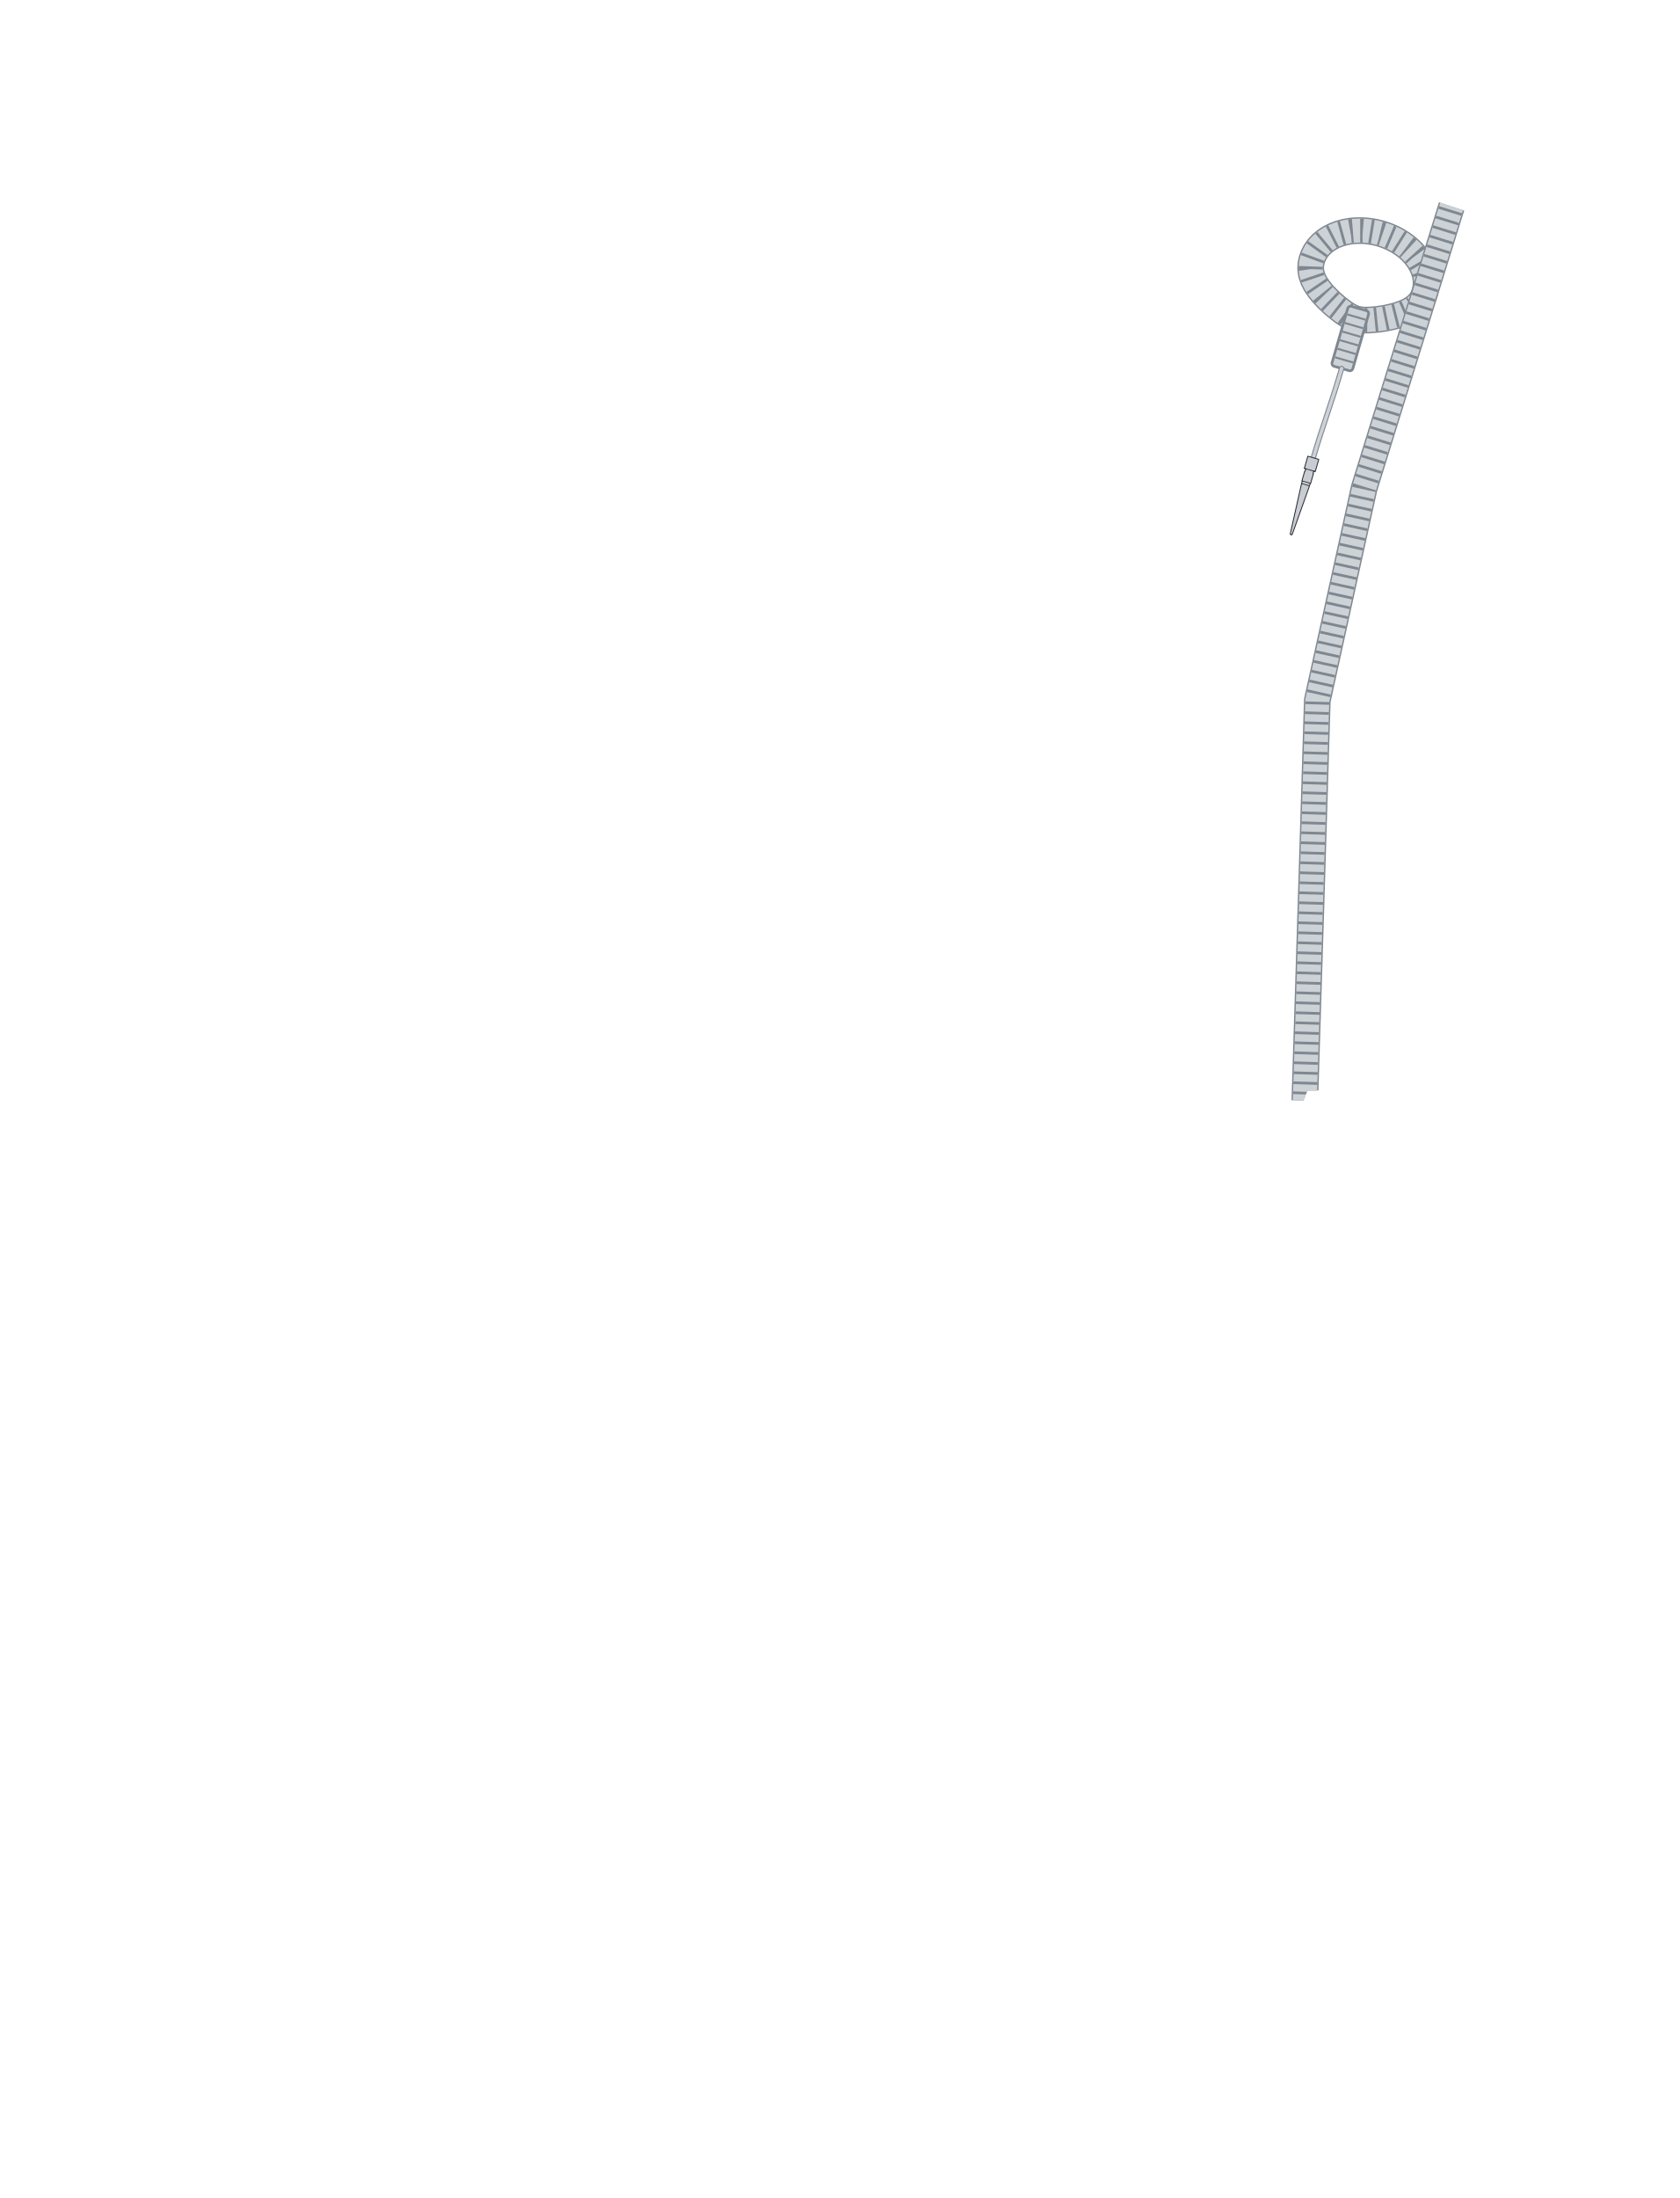
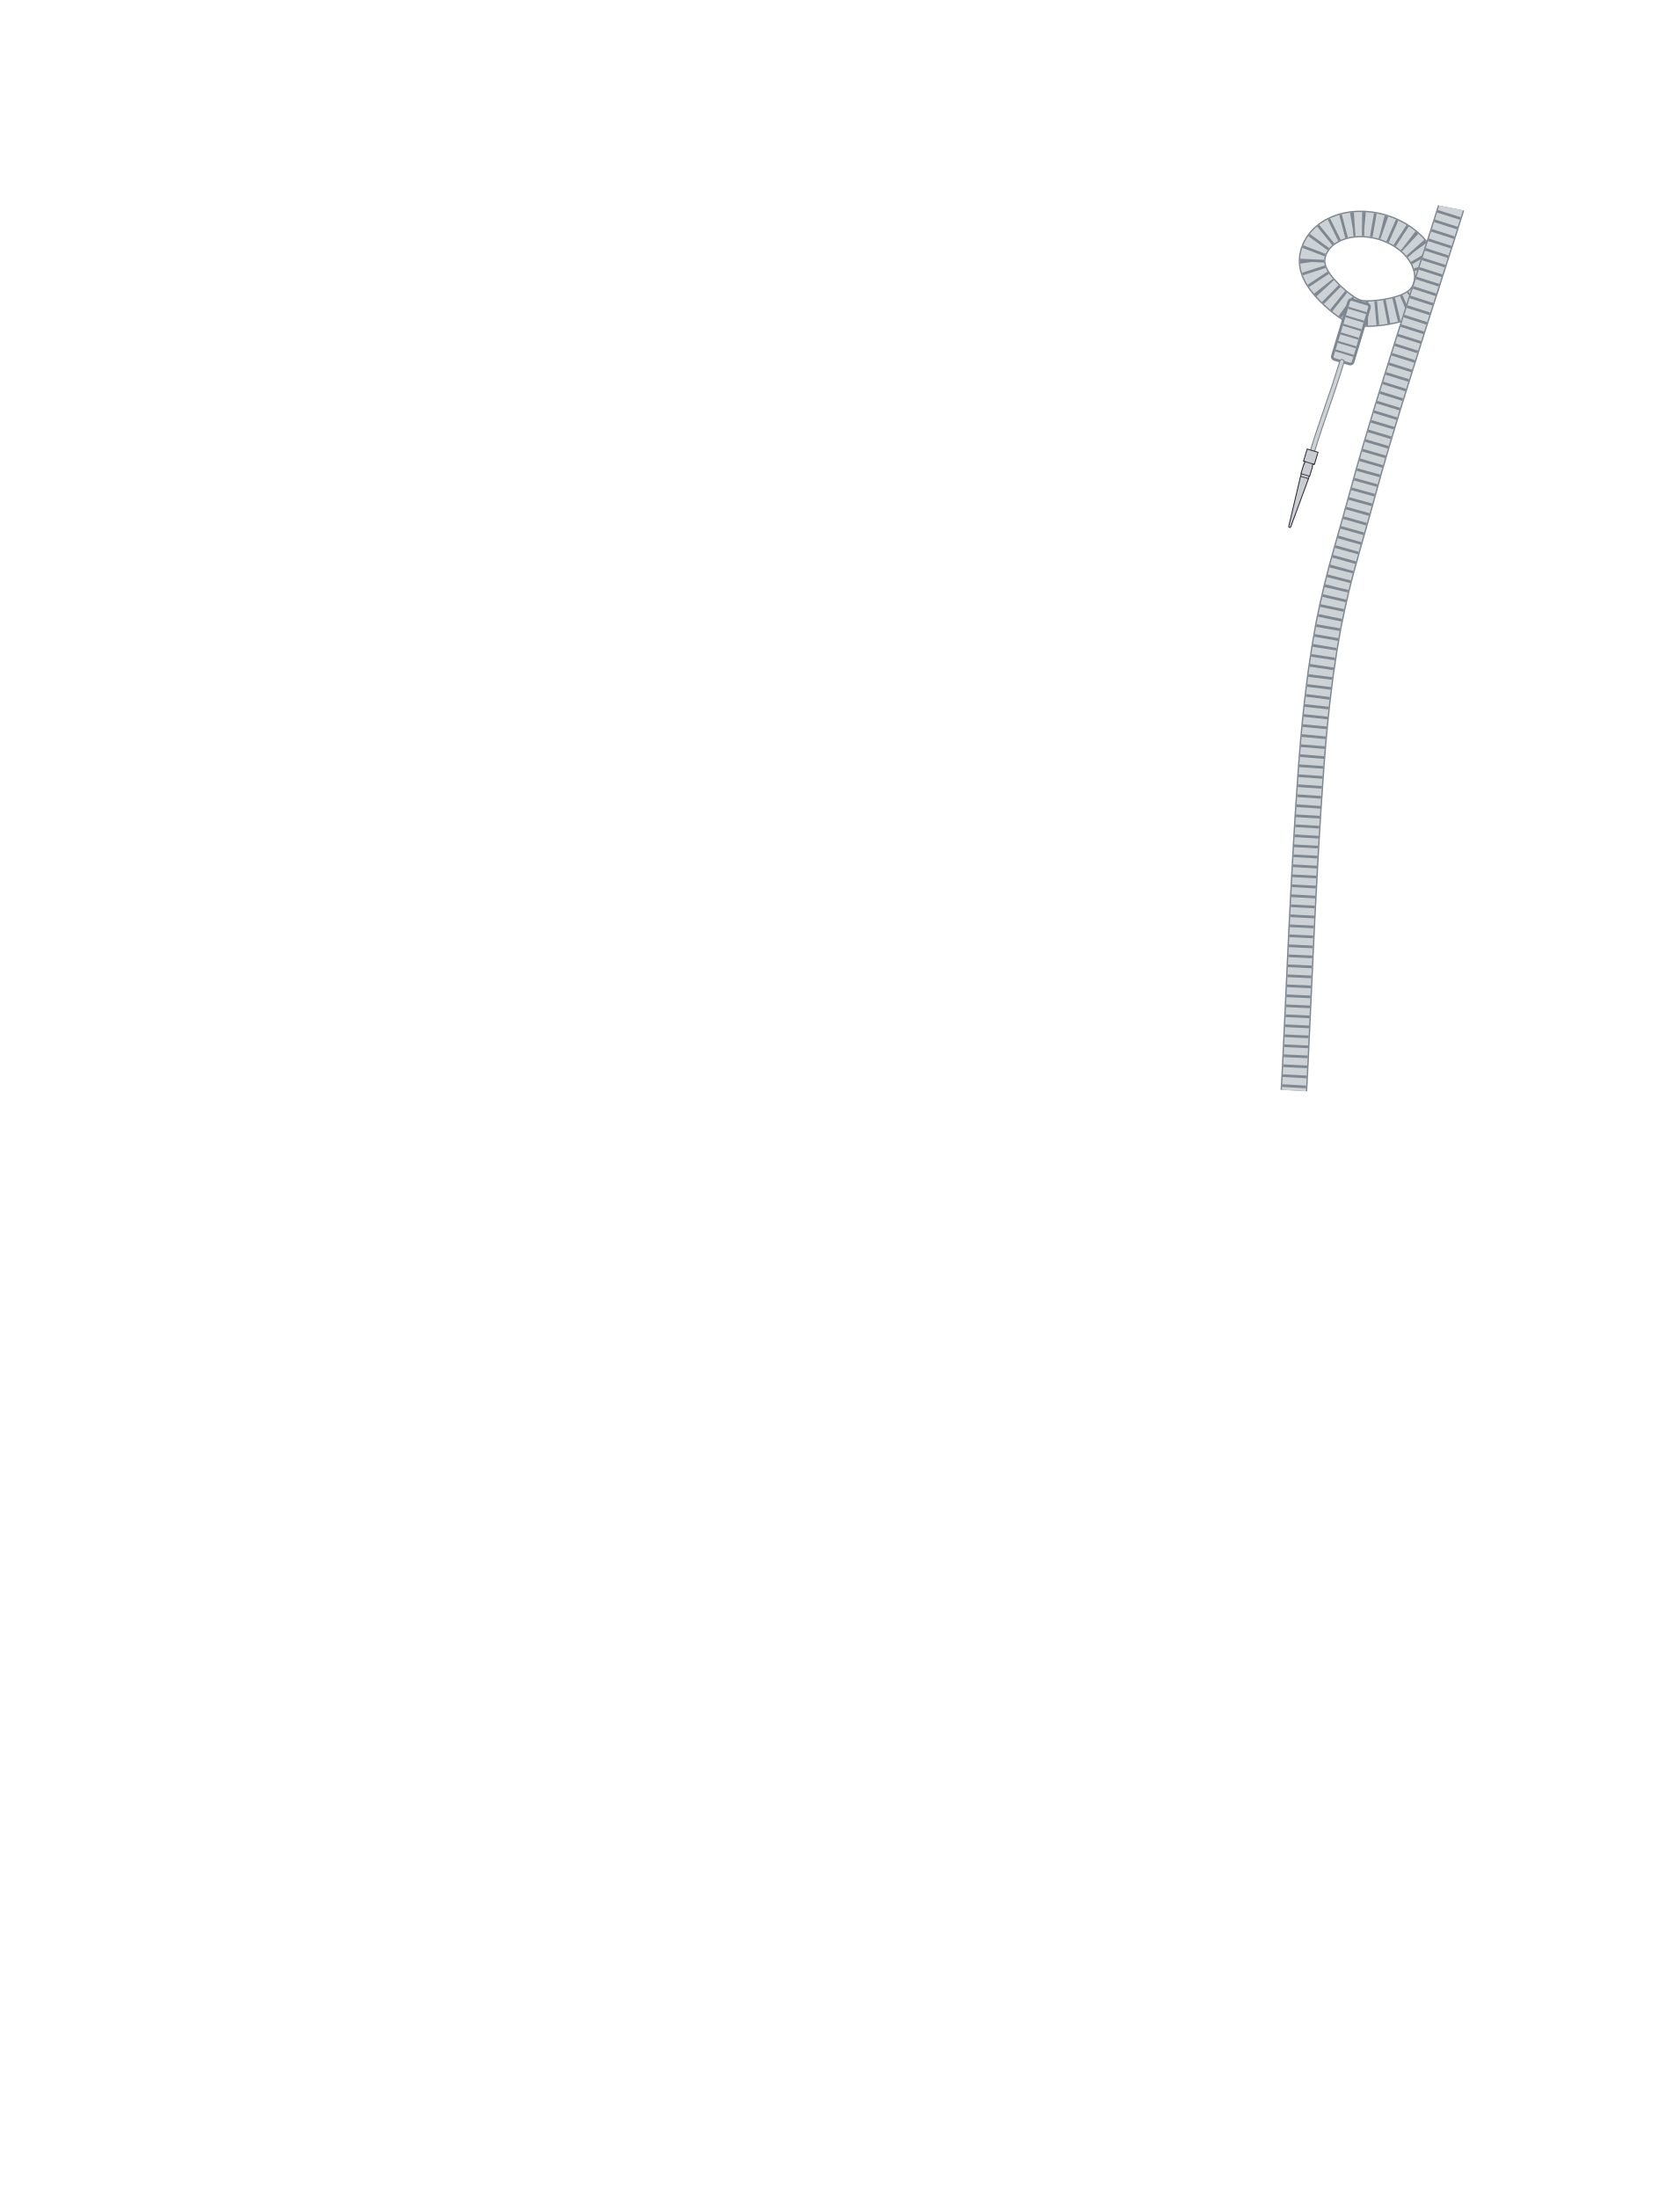
<svg xmlns="http://www.w3.org/2000/svg" width="25.188in" height="32.953in" viewBox="0 0 2518.82 3295.32" data-asset-id="garment-blues-class-b-blouse-female-cord-aide-de-camp" data-source="original" data-units="0.01in">
  <defs>
    <linearGradient id="garment-blues-class-b-blouse-female-cord-aide-de-camp__coatShade" gradientUnits="userSpaceOnUse" x1="-12" y1="0" x2="12" y2="0">
      <stop offset="0" stop-color="#000" stop-opacity=".30" />
      <stop offset=".12" stop-color="#000" stop-opacity=".08" />
      <stop offset=".3" stop-color="#000" stop-opacity="0" />
      <stop offset=".7" stop-color="#000" stop-opacity="0" />
      <stop offset=".88" stop-color="#000" stop-opacity=".08" />
      <stop offset="1" stop-color="#000" stop-opacity=".30" />
    </linearGradient>
    <linearGradient id="garment-blues-class-b-blouse-female-cord-aide-de-camp__topLight" x1="0" y1="0" x2="0" y2="1">
      <stop offset="0" stop-color="#fff" stop-opacity=".10" />
      <stop offset="1" stop-color="#fff" stop-opacity="0" />
    </linearGradient>
    <radialGradient id="garment-blues-class-b-blouse-female-cord-aide-de-camp__btn" cx=".4" cy=".35" r=".8">
      <stop offset="0" stop-color="#ffffff" />
      <stop offset=".6" stop-color="#cfd3da" />
      <stop offset="1" stop-color="#8d939e" />
    </radialGradient>
    <linearGradient id="garment-blues-class-b-blouse-female-cord-aide-de-camp__plate" x1="0" y1="0" x2="0" y2="1">
      <stop offset="0" stop-color="#e4e6ea" />
      <stop offset="1" stop-color="#a9aeb8" />
    </linearGradient>
  </defs>
  <g id="garment-blues-class-b-blouse-female-cord-aide-de-camp__art" transform="translate(1259.410 10.000) scale(100)">
    <defs>
      <clipPath id="garment-blues-class-b-blouse-female-cord-aide-de-camp__cordClip">
-         <path d="M-2.768,0.044L-2.628,0.124L-1.857,1.851L-0.960,3.584L-0.164,4.944L-0.017,5.071L0.164,4.944L0.960,3.584L2.708,0.050L2.915,0.164L4.475,2.079L8.927,2.915L9.536,3.116L9.837,3.538L10.621,5.413L11.256,7.287L11.759,9.114L12.120,11.036L12.348,12.956L12.354,16.405L12.207,16.471L10.801,16.471L10.473,16.378L8.927,16.330L8.458,16.237L7.006,16.250L6.850,16.669L6.708,16.967L6.566,17.265L6.427,17.563L6.298,17.861L6.181,18.159L6.080,18.457L5.990,18.755L5.909,19.053L5.836,19.351L5.772,19.649L5.715,19.947L5.665,20.245L5.619,20.543L5.585,20.841L5.574,21.139L5.602,21.437L5.671,21.735L5.759,22.033L5.859,22.331L5.969,22.629L6.086,22.927L6.206,23.225L6.326,23.524L6.444,23.822L6.555,24.120L6.658,24.418L6.757,24.716L6.854,25.014L6.950,25.312L7.045,25.610L7.139,25.908L7.232,26.206L7.325,26.504L7.417,26.802L7.510,27.100L7.602,27.398L7.696,27.696L7.448,26.733L7.956,28.843L8.364,31.700L8.412,32.591L8.270,32.731L5.413,32.731L-8.270,32.731L-8.404,32.632L-8.270,30.951L-7.869,28.420L-7.696,27.696L-7.602,27.398L-7.510,27.100L-7.417,26.802L-7.325,26.504L-7.232,26.206L-7.139,25.908L-7.045,25.610L-6.950,25.312L-6.854,25.014L-6.757,24.716L-6.658,24.418L-6.555,24.120L-6.444,23.822L-6.326,23.524L-6.206,23.225L-6.086,22.927L-5.969,22.629L-5.859,22.331L-5.759,22.033L-5.671,21.735L-5.602,21.437L-5.574,21.139L-5.585,20.841L-5.619,20.543L-5.665,20.245L-5.715,19.947L-5.772,19.649L-5.836,19.351L-5.909,19.053L-5.990,18.755L-6.080,18.457L-6.181,18.159L-6.298,17.861L-6.427,17.563L-6.566,17.265L-6.708,16.967L-6.850,16.669L-7.006,16.250L-8.458,16.237L-8.927,16.330L-10.473,16.378L-10.801,16.471L-12.207,16.471L-12.354,16.405L-12.394,13.660L-12.120,11.036L-11.805,9.301L-11.069,6.677L-10.279,4.522L-9.617,3.177L-8.927,2.915L-4.475,2.079Z" clip-rule="evenodd" />
+         <path d="M-2.768,0.044L-2.628,0.124L-1.857,1.851L-0.960,3.584L-0.164,4.944L-0.017,5.071L0.164,4.944L0.960,3.584L2.708,0.050L2.915,0.164L4.475,2.079L9.351,3.055L9.536,3.116L9.837,3.538L10.621,5.413L11.256,7.287L11.759,9.114L12.120,11.036L12.348,12.956L12.354,16.405L12.207,16.471L10.801,16.471L10.473,16.378L8.927,16.330L8.458,16.237L7.006,16.250L6.850,16.669L6.708,16.967L6.566,17.265L6.427,17.563L6.298,17.861L6.181,18.159L6.080,18.457L5.990,18.755L5.909,19.053L5.836,19.351L5.772,19.649L5.715,19.947L5.665,20.245L5.619,20.543L5.585,20.841L5.574,21.139L5.602,21.437L5.671,21.735L5.759,22.033L5.859,22.331L5.969,22.629L6.086,22.927L6.206,23.225L6.326,23.524L6.444,23.822L6.555,24.120L6.658,24.418L6.757,24.716L6.854,25.014L6.950,25.312L7.045,25.610L7.139,25.908L7.232,26.206L7.325,26.504L7.417,26.802L7.510,27.100L7.602,27.398L7.696,27.696L7.448,26.733L7.956,28.843L8.364,31.700L8.412,32.591L8.270,32.731L5.413,32.731L-8.270,32.731L-8.404,32.632L-8.270,30.951L-7.869,28.420L-7.696,27.696L-7.602,27.398L-7.510,27.100L-7.417,26.802L-7.325,26.504L-7.232,26.206L-7.139,25.908L-7.045,25.610L-6.950,25.312L-6.854,25.014L-6.757,24.716L-6.658,24.418L-6.555,24.120L-6.444,23.822L-6.326,23.524L-6.206,23.225L-6.086,22.927L-5.969,22.629L-5.859,22.331L-5.759,22.033L-5.671,21.735L-5.602,21.437L-5.574,21.139L-5.585,20.841L-5.619,20.543L-5.665,20.245L-5.715,19.947L-5.772,19.649L-5.836,19.351L-5.909,19.053L-5.990,18.755L-6.080,18.457L-6.181,18.159L-6.298,17.861L-6.427,17.563L-6.566,17.265L-6.708,16.967L-6.850,16.669L-7.006,16.250L-8.458,16.237L-8.927,16.330L-10.473,16.378L-10.801,16.471L-12.207,16.471L-12.354,16.405L-12.394,13.660L-12.120,11.036L-11.805,9.301L-11.069,6.677L-10.279,4.522L-9.617,3.177L-9.345,3.074L-4.475,2.079Z" clip-rule="evenodd" />
      </clipPath>
    </defs>
    <g clip-path="url(#garment-blues-class-b-blouse-female-cord-aide-de-camp__cordClip)">
-       <g id="garment-blues-class-b-blouse-female-cord-aide-de-camp__aiguillette" transform="translate(8.769 4.286) scale(1.000) rotate(16.124)">
+       <g id="garment-blues-class-b-blouse-female-cord-aide-de-camp__aiguillette" transform="translate(8.786 4.198) scale(1.000) rotate(16.762)">
        <g id="garment-blues-class-b-blouse-female-cord-aide-de-camp__aiguillette-loop">
          <path d="M-0.882,0.666L-0.938,0.662L-0.997,0.651L-1.061,0.633L-1.131,0.608L-1.208,0.577L-1.291,0.539L-1.375,0.495L-1.459,0.446L-1.538,0.391L-1.608,0.333L-1.666,0.271L-1.711,0.206L-1.742,0.138L-1.759,0.070L-1.764,0.000L-1.759,-0.070L-1.745,-0.138L-1.721,-0.206L-1.688,-0.271L-1.646,-0.333L-1.596,-0.391L-1.537,-0.446L-1.472,-0.495L-1.400,-0.539L-1.323,-0.577L-1.241,-0.608L-1.155,-0.633L-1.065,-0.651L-0.974,-0.662L-0.882,-0.666L-0.790,-0.662L-0.699,-0.651L-0.609,-0.633L-0.523,-0.608L-0.441,-0.577L-0.364,-0.539L-0.292,-0.495L-0.227,-0.446L-0.168,-0.391L-0.118,-0.333L-0.076,-0.271L-0.043,-0.206L-0.019,-0.138L-0.005,-0.070L0.000,-0.000L-0.005,0.070L-0.022,0.138L-0.053,0.206L-0.098,0.271L-0.156,0.333L-0.226,0.391L-0.305,0.446L-0.389,0.495L-0.473,0.539L-0.556,0.577L-0.633,0.608L-0.703,0.633L-0.767,0.651L-0.826,0.662L-0.882,0.666" fill="none" stroke="#7f8790" stroke-width="0.400" stroke-linejoin="round" stroke-linecap="round" />
          <path d="M-0.882,0.666L-0.938,0.662L-0.997,0.651L-1.061,0.633L-1.131,0.608L-1.208,0.577L-1.291,0.539L-1.375,0.495L-1.459,0.446L-1.538,0.391L-1.608,0.333L-1.666,0.271L-1.711,0.206L-1.742,0.138L-1.759,0.070L-1.764,0.000L-1.759,-0.070L-1.745,-0.138L-1.721,-0.206L-1.688,-0.271L-1.646,-0.333L-1.596,-0.391L-1.537,-0.446L-1.472,-0.495L-1.400,-0.539L-1.323,-0.577L-1.241,-0.608L-1.155,-0.633L-1.065,-0.651L-0.974,-0.662L-0.882,-0.666L-0.790,-0.662L-0.699,-0.651L-0.609,-0.633L-0.523,-0.608L-0.441,-0.577L-0.364,-0.539L-0.292,-0.495L-0.227,-0.446L-0.168,-0.391L-0.118,-0.333L-0.076,-0.271L-0.043,-0.206L-0.019,-0.138L-0.005,-0.070L0.000,-0.000L-0.005,0.070L-0.022,0.138L-0.053,0.206L-0.098,0.271L-0.156,0.333L-0.226,0.391L-0.305,0.446L-0.389,0.495L-0.473,0.539L-0.556,0.577L-0.633,0.608L-0.703,0.633L-0.767,0.651L-0.826,0.662L-0.882,0.666" fill="none" stroke="#cdd2d7" stroke-width="0.360" stroke-linejoin="round" stroke-linecap="round" />
          <path d="M-0.882,0.666L-0.938,0.662L-0.997,0.651L-1.061,0.633L-1.131,0.608L-1.208,0.577L-1.291,0.539L-1.375,0.495L-1.459,0.446L-1.538,0.391L-1.608,0.333L-1.666,0.271L-1.711,0.206L-1.742,0.138L-1.759,0.070L-1.764,0.000L-1.759,-0.070L-1.745,-0.138L-1.721,-0.206L-1.688,-0.271L-1.646,-0.333L-1.596,-0.391L-1.537,-0.446L-1.472,-0.495L-1.400,-0.539L-1.323,-0.577L-1.241,-0.608L-1.155,-0.633L-1.065,-0.651L-0.974,-0.662L-0.882,-0.666L-0.790,-0.662L-0.699,-0.651L-0.609,-0.633L-0.523,-0.608L-0.441,-0.577L-0.364,-0.539L-0.292,-0.495L-0.227,-0.446L-0.168,-0.391L-0.118,-0.333L-0.076,-0.271L-0.043,-0.206L-0.019,-0.138L-0.005,-0.070L0.000,-0.000L-0.005,0.070L-0.022,0.138L-0.053,0.206L-0.098,0.271L-0.156,0.333L-0.226,0.391L-0.305,0.446L-0.389,0.495L-0.473,0.539L-0.556,0.577L-0.633,0.608L-0.703,0.633L-0.767,0.651L-0.826,0.662L-0.882,0.666" fill="none" stroke="#7f8790" stroke-width="0.360" stroke-dasharray="0.040 0.110" stroke-linejoin="round" stroke-linecap="butt" />
        </g>
      </g>
      <g id="garment-blues-class-b-blouse-female-cord-aide-de-camp__cord">
-         <path id="garment-blues-class-b-blouse-female-cord-aide-de-camp__cord-path" d="M9.333,2.471L7.860,7.216L7.157,10.403L7.063,13.449L6.970,16.401" fill="none" stroke="#7f8790" stroke-width="0.400" stroke-linejoin="round" stroke-linecap="butt" />
-         <path d="M9.333,2.471L7.860,7.216L7.157,10.403L7.063,13.449L6.970,16.401" fill="none" stroke="#cdd2d7" stroke-width="0.360" stroke-linejoin="round" stroke-linecap="butt" />
-         <path d="M9.333,2.471L7.860,7.216L7.157,10.403L7.063,13.449L6.970,16.401" fill="none" stroke="#7f8790" stroke-width="0.360" stroke-dasharray="0.040 0.110" stroke-linejoin="round" stroke-linecap="butt" />
+         <path id="garment-blues-class-b-blouse-female-cord-aide-de-camp__cord-path" d="M9.361,2.387L9.093,3.241L9.018,3.476L8.929,3.751L8.830,4.061L8.722,4.397L8.608,4.753L8.491,5.122L8.373,5.497L8.256,5.871L8.144,6.237L8.039,6.588L7.943,6.917L7.860,7.216L7.764,7.563L7.676,7.874L7.595,8.160L7.519,8.433L7.450,8.704L7.385,8.984L7.323,9.282L7.266,9.611L7.210,9.981L7.157,10.403L7.127,10.687L7.097,11.005L7.069,11.350L7.043,11.719L7.017,12.106L6.993,12.506L6.970,12.913L6.948,13.322L6.927,13.728L6.908,14.126L6.890,14.511L6.873,14.877L6.857,15.220L6.842,15.534L6.829,15.814L6.817,16.054L6.806,16.250" fill="none" stroke="#7f8790" stroke-width="0.400" stroke-linejoin="round" stroke-linecap="butt" />
+         <path d="M9.361,2.387L9.093,3.241L9.018,3.476L8.929,3.751L8.830,4.061L8.722,4.397L8.608,4.753L8.491,5.122L8.373,5.497L8.256,5.871L8.144,6.237L8.039,6.588L7.943,6.917L7.860,7.216L7.764,7.563L7.676,7.874L7.595,8.160L7.519,8.433L7.450,8.704L7.385,8.984L7.323,9.282L7.266,9.611L7.210,9.981L7.157,10.403L7.127,10.687L7.097,11.005L7.069,11.350L7.043,11.719L7.017,12.106L6.993,12.506L6.970,12.913L6.948,13.322L6.927,13.728L6.908,14.126L6.890,14.511L6.873,14.877L6.857,15.220L6.842,15.534L6.829,15.814L6.817,16.054L6.806,16.250" fill="none" stroke="#cdd2d7" stroke-width="0.360" stroke-linejoin="round" stroke-linecap="butt" />
+         <path d="M9.361,2.387L9.093,3.241L9.018,3.476L8.929,3.751L8.830,4.061L8.722,4.397L8.608,4.753L8.491,5.122L8.373,5.497L8.256,5.871L8.144,6.237L8.039,6.588L7.943,6.917L7.860,7.216L7.764,7.563L7.676,7.874L7.595,8.160L7.519,8.433L7.450,8.704L7.385,8.984L7.323,9.282L7.266,9.611L7.210,9.981L7.157,10.403L7.127,10.687L7.097,11.005L7.069,11.350L7.043,11.719L7.017,12.106L6.993,12.506L6.970,12.913L6.948,13.322L6.927,13.728L6.908,14.126L6.890,14.511L6.873,14.877L6.857,15.220L6.842,15.534L6.829,15.814L6.817,16.054L6.806,16.250" fill="none" stroke="#7f8790" stroke-width="0.360" stroke-dasharray="0.040 0.110" stroke-linejoin="round" stroke-linecap="butt" />
      </g>
-       <g id="garment-blues-class-b-blouse-female-cord-aide-de-camp__aiguillette-hang" transform="translate(8.769 4.286) scale(1.000) rotate(16.124)">
+       <g id="garment-blues-class-b-blouse-female-cord-aide-de-camp__aiguillette-hang" transform="translate(8.786 4.198) scale(1.000) rotate(16.762)">
        <g id="garment-blues-class-b-blouse-female-cord-aide-de-camp__aiguillette-whipping" transform="translate(-0.882 0.666) rotate(0.000)">
          <rect x="-0.162" y="-0.162" width="0.324" height="0.936" rx="0.043" fill="#cdd2d7" stroke="#7f8790" stroke-width="0.040" />
          <path d="M-0.142,-0.028L0.142,-0.028" stroke="#7f8790" stroke-width="0.030" fill="none" />
          <path d="M-0.142,0.105L0.142,0.105" stroke="#7f8790" stroke-width="0.030" fill="none" />
          <path d="M-0.142,0.239L0.142,0.239" stroke="#7f8790" stroke-width="0.030" fill="none" />
          <path d="M-0.142,0.373L0.142,0.373" stroke="#7f8790" stroke-width="0.030" fill="none" />
          <path d="M-0.142,0.507L0.142,0.507" stroke="#7f8790" stroke-width="0.030" fill="none" />
          <path d="M-0.142,0.640L0.142,0.640" stroke="#7f8790" stroke-width="0.030" fill="none" />
        </g>
        <g id="garment-blues-class-b-blouse-female-cord-aide-de-camp__aiguillette-cord">
          <path d="M-0.882,1.440C-0.882,1.980 -0.918,2.376 -0.918,2.844" fill="none" stroke="#7f8790" stroke-width="0.080" stroke-linecap="round" />
          <path d="M-0.882,1.440C-0.882,1.980 -0.918,2.376 -0.918,2.844" fill="none" stroke="#cdd2d7" stroke-width="0.050" stroke-linecap="round" />
        </g>
        <g id="garment-blues-class-b-blouse-female-cord-aide-de-camp__aiguillette-tip">
          <path d="M-1.003,2.844L-1.003,3.034L-0.980,3.034L-0.980,3.074L-0.986,3.074L-0.986,3.224L-0.980,3.224L-0.980,3.264L-0.934,4.024L-0.930,4.044L-0.906,4.044L-0.902,4.024L-0.856,3.264L-0.856,3.224L-0.850,3.224L-0.850,3.074L-0.856,3.074L-0.856,3.034L-0.833,3.034L-0.833,2.844Z" fill="#c9ccd2" stroke="#2e3036" stroke-width="0.014" stroke-linejoin="round" />
          <path d="M-1.003,3.034L-0.833,3.034M-0.986,3.224L-0.850,3.224M-0.980,3.264L-0.856,3.264" stroke="#2e3036" stroke-width="0.012" fill="none" />
        </g>
      </g>
    </g>
  </g>
</svg>
